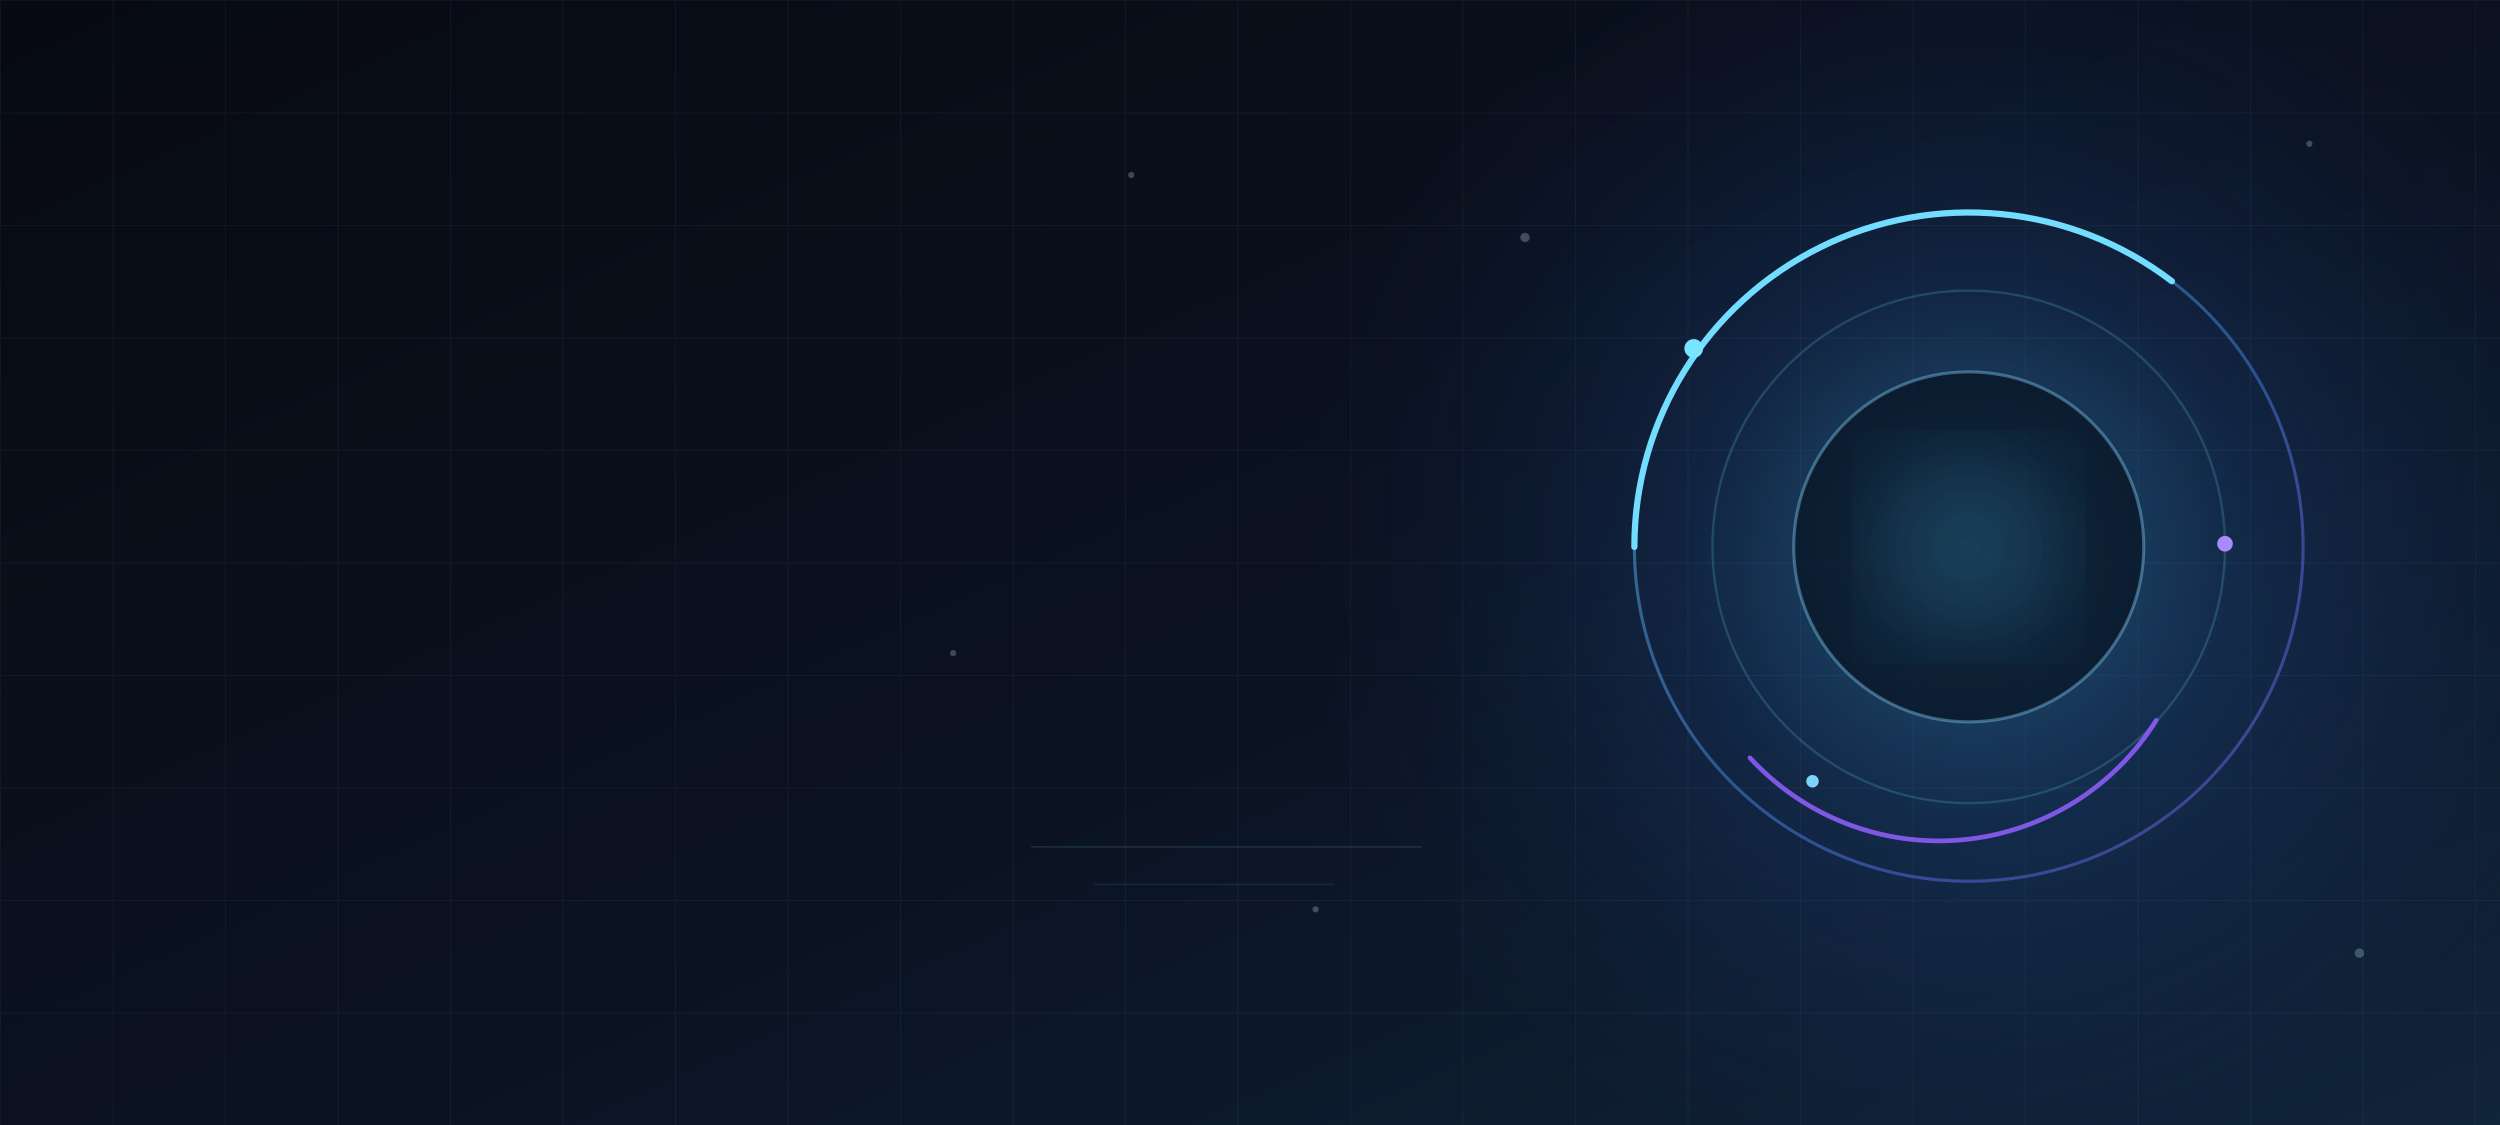
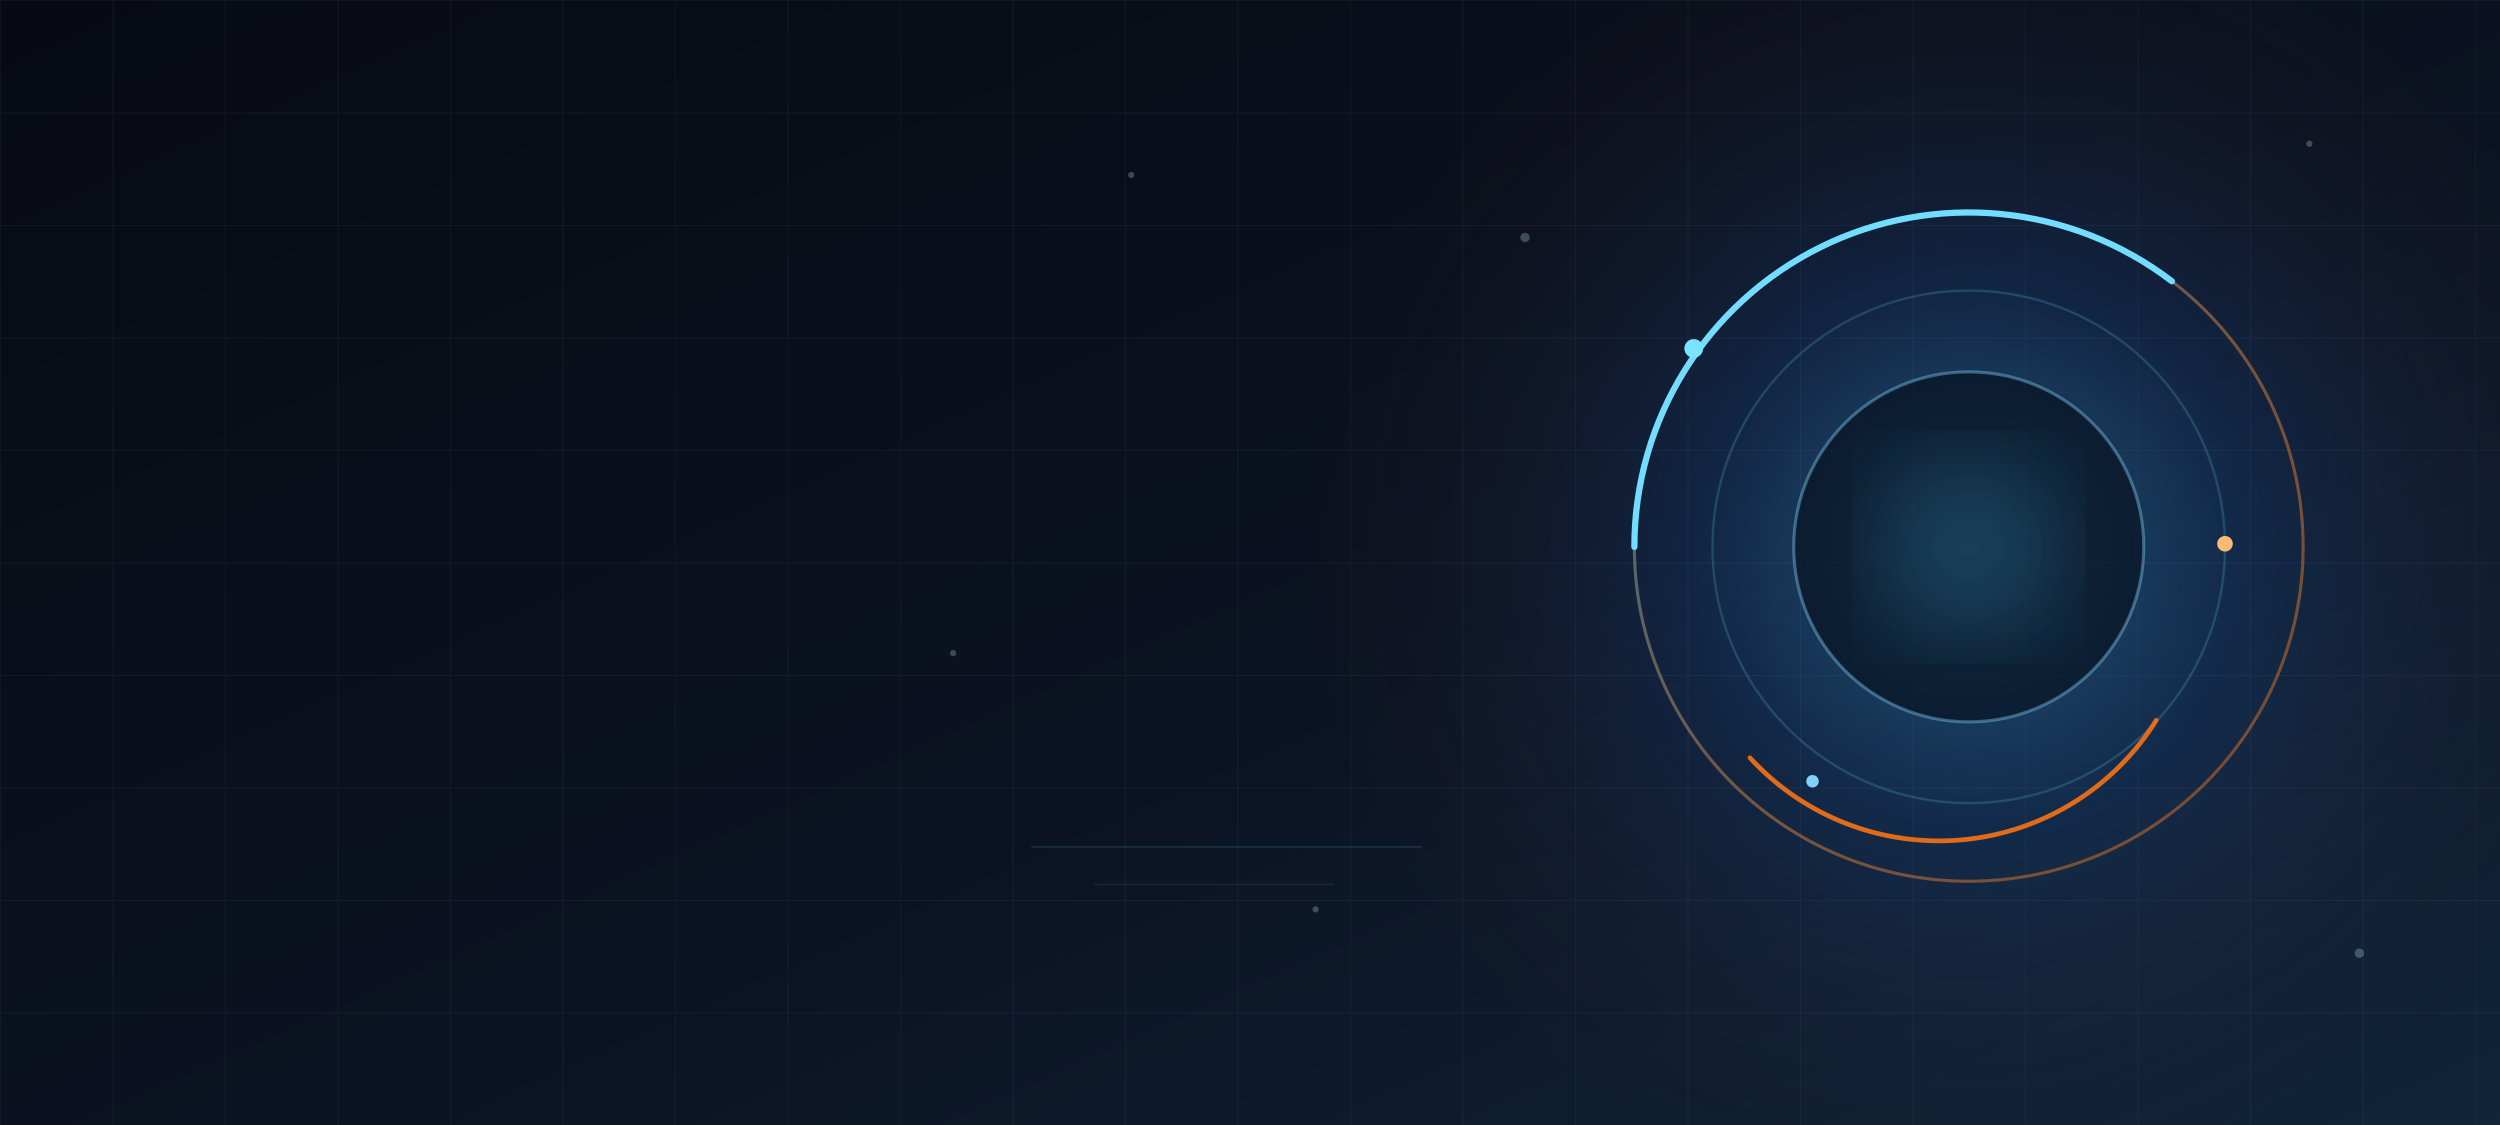
<svg xmlns="http://www.w3.org/2000/svg" viewBox="0 0 1600 720" role="img" aria-labelledby="title desc">
  <defs>
    <linearGradient id="bg" x1="0" y1="0" x2="1" y2="1">
      <stop offset="0" stop-color="#070a12" />
      <stop offset="0.55" stop-color="#0b1221" />
      <stop offset="1" stop-color="#10243a" />
    </linearGradient>
    <radialGradient id="glow" cx="50%" cy="50%" r="50%">
      <stop offset="0" stop-color="#55d9ff" stop-opacity=".38" />
      <stop offset=".42" stop-color="#338cff" stop-opacity=".14" />
-       <stop offset="1" stop-color="#1e3a8a" stop-opacity="0" />
+       <stop offset="1" stop-color="#7c2d12" stop-opacity="0" />
    </radialGradient>
    <linearGradient id="ring" x1="0" y1="0" x2="1" y2="1">
      <stop stop-color="#6ee7ff" />
-       <stop offset=".55" stop-color="#4f8cff" />
-       <stop offset="1" stop-color="#8b5cf6" />
+       <stop offset=".55" stop-color="#fb923c" />
+       <stop offset="1" stop-color="#f97316" />
    </linearGradient>
    <pattern id="grid" width="72" height="72" patternUnits="userSpaceOnUse">
      <path d="M72 0H0V72" fill="none" stroke="#8fb6d8" stroke-opacity=".08" />
    </pattern>
    <filter id="blur">
      <feGaussianBlur stdDeviation="30" />
    </filter>
  </defs>
  <rect width="1600" height="720" fill="url(#bg)" />
  <rect width="1600" height="720" fill="url(#grid)" />
  <ellipse cx="1260" cy="350" rx="430" ry="430" fill="url(#glow)" />
  <circle cx="1260" cy="350" r="214" fill="none" stroke="url(#ring)" stroke-opacity=".44" stroke-width="2" />
  <circle cx="1260" cy="350" r="164" fill="none" stroke="#6ee7ff" stroke-opacity=".18" stroke-width="1.5" />
  <circle cx="1260" cy="350" r="112" fill="#07111f" fill-opacity=".68" stroke="#89dcff" stroke-opacity=".38" stroke-width="2" />
  <circle cx="1260" cy="350" r="62" fill="#3bbcff" fill-opacity=".16" filter="url(#blur)" />
  <path d="M1046 350a214 214 0 0 1 344-170" fill="none" stroke="#73ddff" stroke-width="4" stroke-linecap="round" />
-   <path d="M1120 485a164 164 0 0 0 260-24" fill="none" stroke="#8b5cf6" stroke-opacity=".9" stroke-width="3" stroke-linecap="round" />
+   <path d="M1120 485a164 164 0 0 0 260-24" fill="none" stroke="#f97316" stroke-opacity=".9" stroke-width="3" stroke-linecap="round" />
  <circle cx="1084" cy="223" r="6" fill="#78e4ff" />
-   <circle cx="1424" cy="348" r="5" fill="#a78bfa" />
+   <circle cx="1424" cy="348" r="5" fill="#fdba74" />
  <circle cx="1160" cy="500" r="4" fill="#7dd3fc" />
  <g fill="#b9ddf5" fill-opacity=".28">
    <circle cx="724" cy="112" r="2" />
    <circle cx="842" cy="582" r="2" />
    <circle cx="976" cy="152" r="3" />
    <circle cx="1478" cy="92" r="2" />
    <circle cx="1510" cy="610" r="3" />
    <circle cx="610" cy="418" r="2" />
  </g>
  <path d="M660 542h250" stroke="#72d9ff" stroke-opacity=".14" />
  <path d="M700 566h154" stroke="#72d9ff" stroke-opacity=".09" />
</svg>
